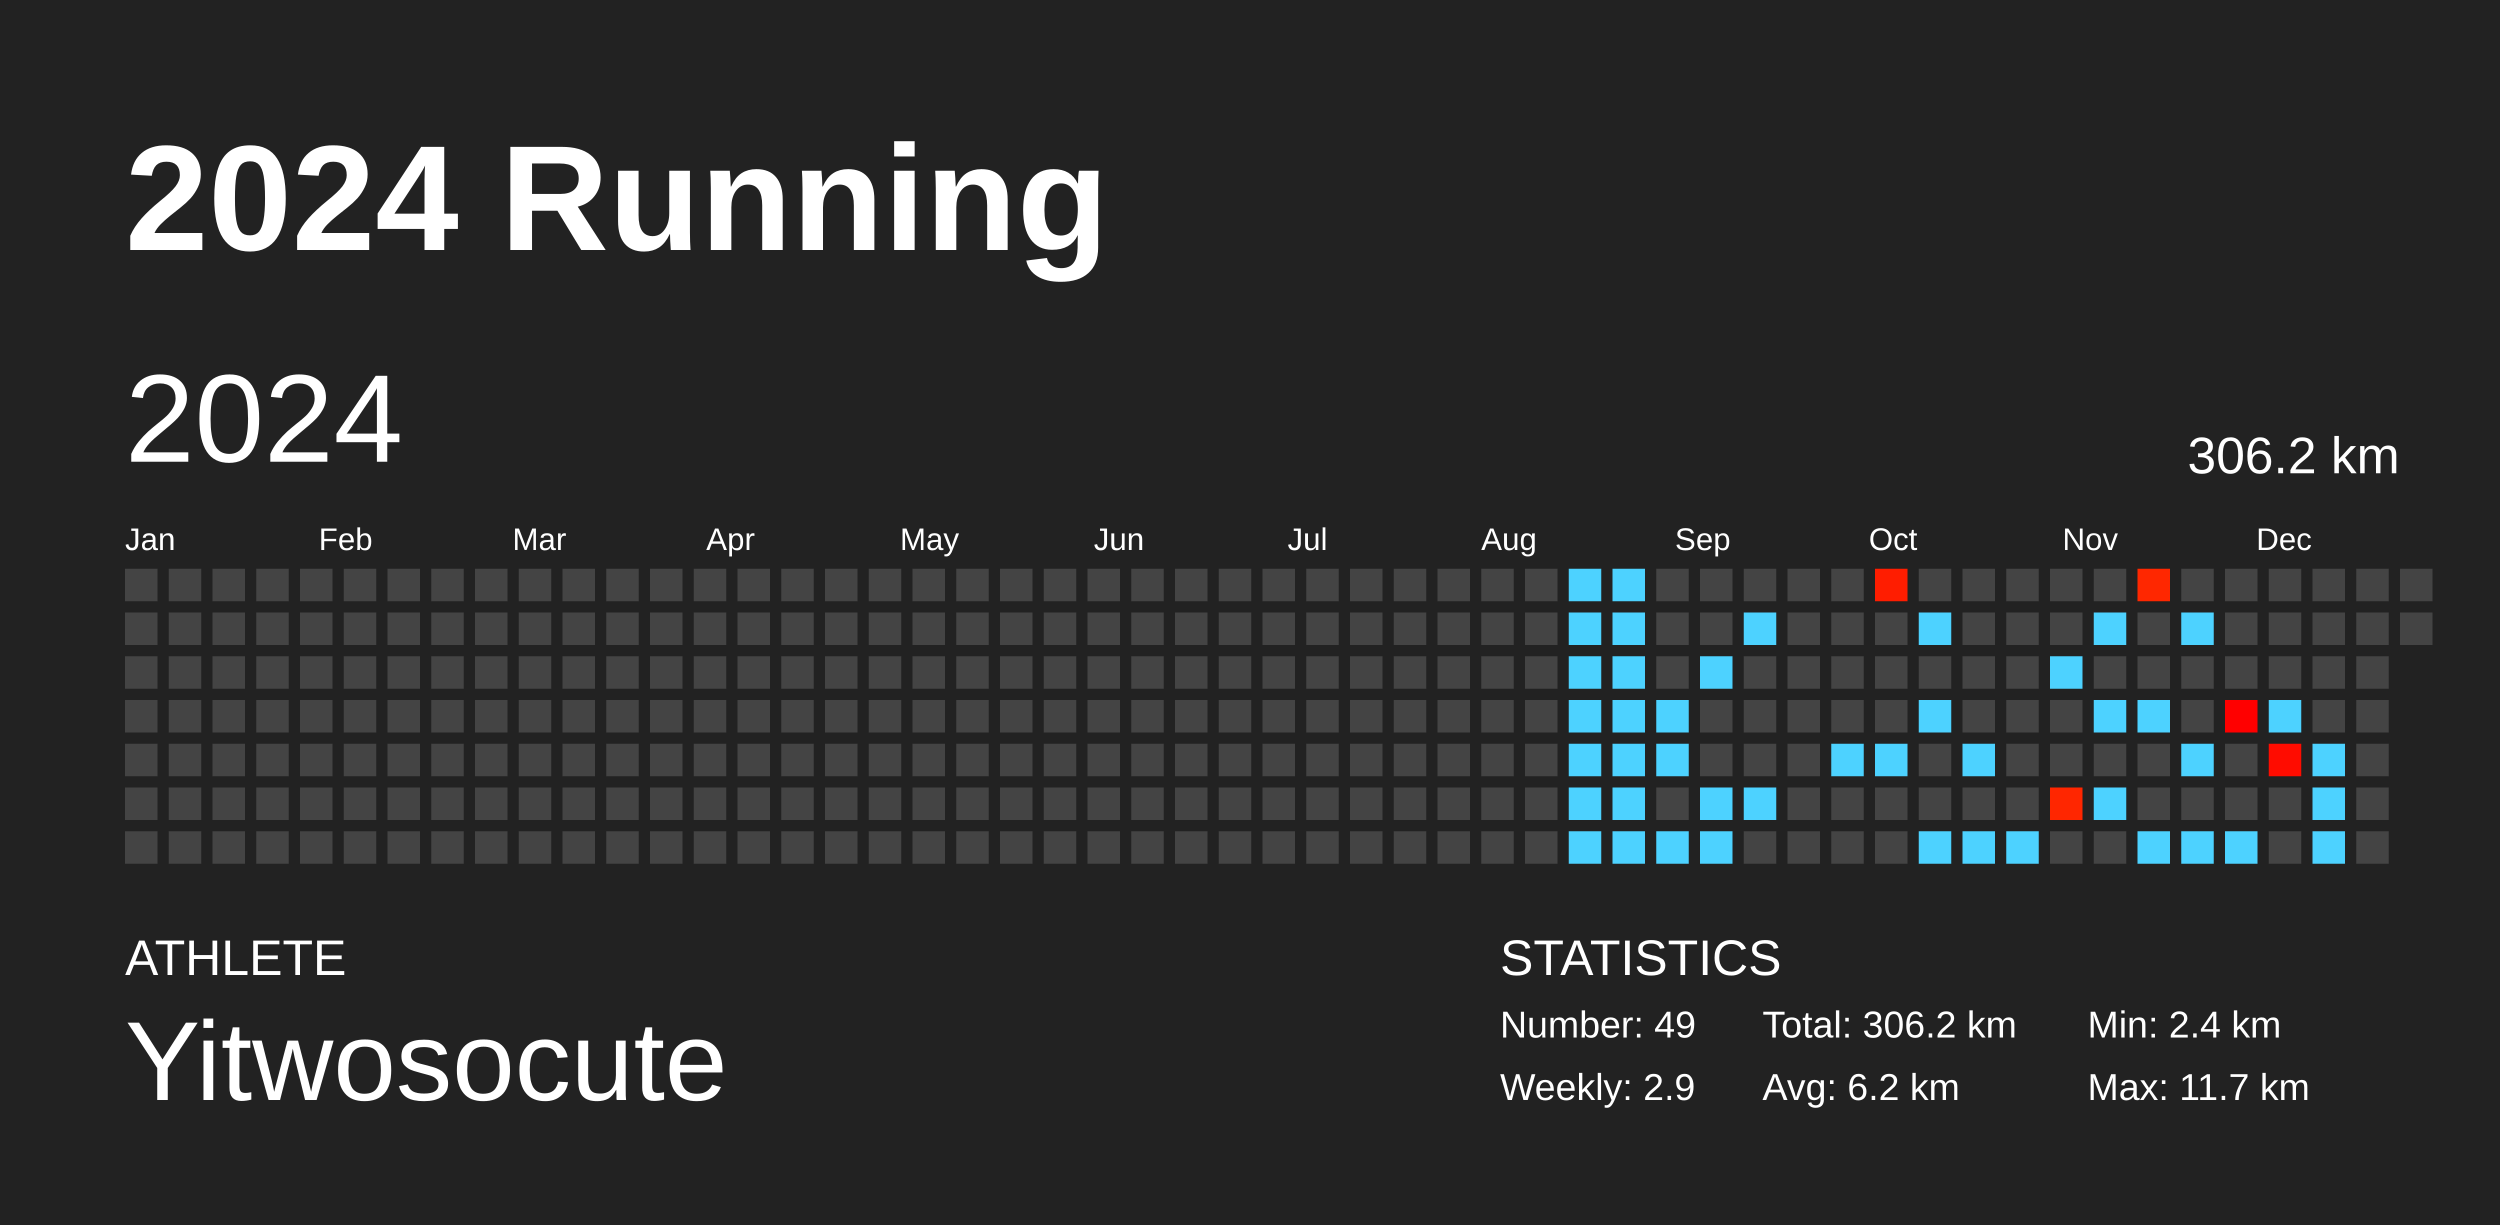
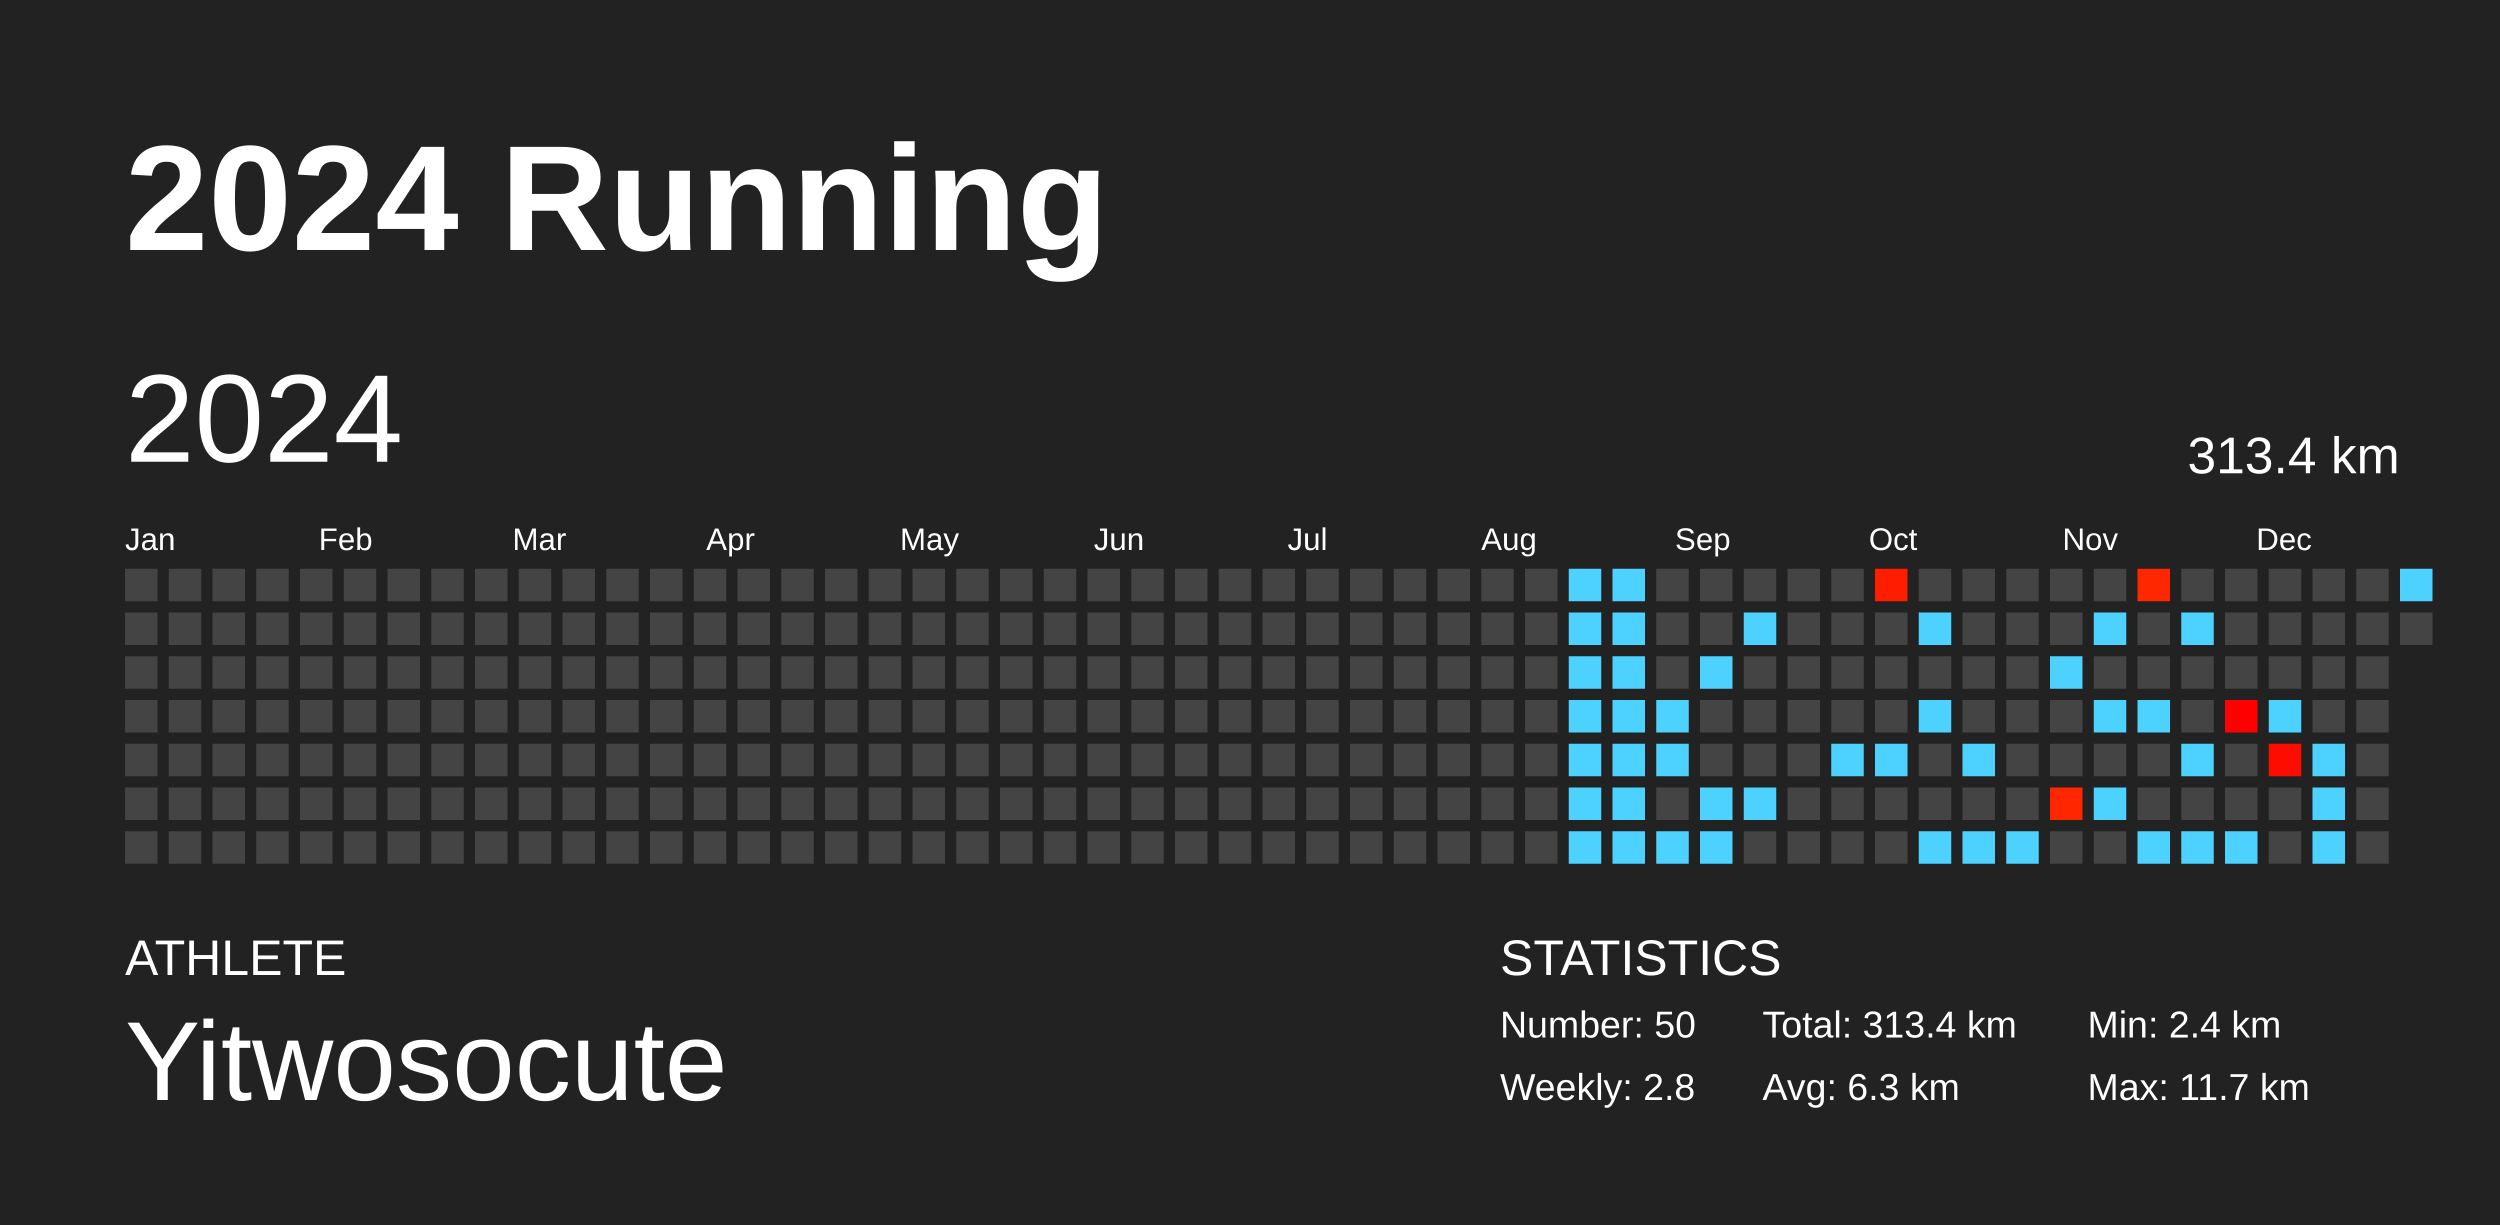
<svg xmlns="http://www.w3.org/2000/svg" baseProfile="full" height="98mm" version="1.1" viewBox="0,0,200,98" width="200mm">
  <defs />
  <rect fill="#222222" height="98" width="200" x="0" y="0" />
  <text fill="#FFFFFF" style="font-size:12px; font-family:Arial; font-weight:bold;" x="10" y="20">2024 Running</text>
  <text fill="#FFFFFF" style="font-size:4px; font-family:Arial" x="10" y="78">ATHLETE</text>
  <text fill="#FFFFFF" style="font-size:9px; font-family:Arial" x="10" y="88">Yitwosocute</text>
  <text fill="#FFFFFF" style="font-size:4px; font-family:Arial" x="120" y="78">STATISTICS</text>
-   <text fill="#FFFFFF" style="font-size:3px; font-family:Arial" x="120" y="83">Number: 49</text>
-   <text fill="#FFFFFF" style="font-size:3px; font-family:Arial" x="120" y="88">Weekly: 2.9</text>
-   <text fill="#FFFFFF" style="font-size:3px; font-family:Arial" x="141" y="83">Total: 306.2 km</text>
-   <text fill="#FFFFFF" style="font-size:3px; font-family:Arial" x="141" y="88">Avg: 6.2 km</text>
+   <text fill="#FFFFFF" style="font-size:3px; font-family:Arial" x="120" y="83">Number: 50</text>
+   <text fill="#FFFFFF" style="font-size:3px; font-family:Arial" x="120" y="88">Weekly: 2.8</text>
+   <text fill="#FFFFFF" style="font-size:3px; font-family:Arial" x="141" y="83">Total: 313.4 km</text>
+   <text fill="#FFFFFF" style="font-size:3px; font-family:Arial" x="141" y="88">Avg: 6.3 km</text>
  <text fill="#FFFFFF" style="font-size:3px; font-family:Arial" x="167" y="83">Min: 2.4 km</text>
  <text fill="#FFFFFF" style="font-size:3px; font-family:Arial" x="167" y="88">Max: 11.7 km</text>
  <text dominant-baseline="hanging" fill="#FFFFFF" style="font-size:10.0px; font-family:Arial;" x="10" y="30">2024</text>
-   <text dominant-baseline="hanging" fill="#FFFFFF" style="font-size:4.125px; font-family:Arial;" x="175" y="35">306.2 km</text>
+   <text dominant-baseline="hanging" fill="#FFFFFF" style="font-size:4.125px; font-family:Arial;" x="175" y="35">313.4 km</text>
  <text fill="#FFFFFF" style="font-size:2.5px; font-family:Arial" x="10.0" y="44">Jan</text>
  <text fill="#FFFFFF" style="font-size:2.5px; font-family:Arial" x="25.5" y="44">Feb</text>
  <text fill="#FFFFFF" style="font-size:2.5px; font-family:Arial" x="41.0" y="44">Mar</text>
  <text fill="#FFFFFF" style="font-size:2.5px; font-family:Arial" x="56.5" y="44">Apr</text>
  <text fill="#FFFFFF" style="font-size:2.5px; font-family:Arial" x="72.0" y="44">May</text>
  <text fill="#FFFFFF" style="font-size:2.5px; font-family:Arial" x="87.5" y="44">Jun</text>
  <text fill="#FFFFFF" style="font-size:2.5px; font-family:Arial" x="103.0" y="44">Jul</text>
  <text fill="#FFFFFF" style="font-size:2.5px; font-family:Arial" x="118.5" y="44">Aug</text>
  <text fill="#FFFFFF" style="font-size:2.5px; font-family:Arial" x="134.0" y="44">Sep</text>
  <text fill="#FFFFFF" style="font-size:2.5px; font-family:Arial" x="149.5" y="44">Oct</text>
  <text fill="#FFFFFF" style="font-size:2.5px; font-family:Arial" x="165.0" y="44">Nov</text>
  <text fill="#FFFFFF" style="font-size:2.5px; font-family:Arial" x="180.5" y="44">Dec</text>
  <rect fill="#444444" height="2.6" width="2.6" x="10.0" y="45.5" />
  <rect fill="#444444" height="2.6" width="2.6" x="10.0" y="49.0" />
  <rect fill="#444444" height="2.6" width="2.6" x="10.0" y="52.5" />
  <rect fill="#444444" height="2.6" width="2.6" x="10.0" y="56.0" />
  <rect fill="#444444" height="2.6" width="2.6" x="10.0" y="59.5" />
  <rect fill="#444444" height="2.6" width="2.6" x="10.0" y="63.0" />
  <rect fill="#444444" height="2.6" width="2.6" x="10.0" y="66.5" />
  <rect fill="#444444" height="2.6" width="2.6" x="13.5" y="45.5" />
  <rect fill="#444444" height="2.6" width="2.6" x="13.5" y="49.0" />
  <rect fill="#444444" height="2.6" width="2.6" x="13.5" y="52.5" />
  <rect fill="#444444" height="2.6" width="2.6" x="13.5" y="56.0" />
  <rect fill="#444444" height="2.6" width="2.6" x="13.5" y="59.5" />
  <rect fill="#444444" height="2.6" width="2.6" x="13.5" y="63.0" />
  <rect fill="#444444" height="2.6" width="2.6" x="13.5" y="66.5" />
  <rect fill="#444444" height="2.6" width="2.6" x="17.0" y="45.5" />
  <rect fill="#444444" height="2.6" width="2.6" x="17.0" y="49.0" />
  <rect fill="#444444" height="2.6" width="2.6" x="17.0" y="52.5" />
  <rect fill="#444444" height="2.6" width="2.6" x="17.0" y="56.0" />
  <rect fill="#444444" height="2.6" width="2.6" x="17.0" y="59.5" />
  <rect fill="#444444" height="2.6" width="2.6" x="17.0" y="63.0" />
  <rect fill="#444444" height="2.6" width="2.6" x="17.0" y="66.5" />
  <rect fill="#444444" height="2.6" width="2.6" x="20.5" y="45.5" />
  <rect fill="#444444" height="2.6" width="2.6" x="20.5" y="49.0" />
  <rect fill="#444444" height="2.6" width="2.6" x="20.5" y="52.5" />
  <rect fill="#444444" height="2.6" width="2.6" x="20.5" y="56.0" />
  <rect fill="#444444" height="2.6" width="2.6" x="20.5" y="59.5" />
  <rect fill="#444444" height="2.6" width="2.6" x="20.5" y="63.0" />
  <rect fill="#444444" height="2.6" width="2.6" x="20.5" y="66.5" />
  <rect fill="#444444" height="2.6" width="2.6" x="24.0" y="45.5" />
  <rect fill="#444444" height="2.6" width="2.6" x="24.0" y="49.0" />
  <rect fill="#444444" height="2.6" width="2.6" x="24.0" y="52.5" />
  <rect fill="#444444" height="2.6" width="2.6" x="24.0" y="56.0" />
  <rect fill="#444444" height="2.6" width="2.6" x="24.0" y="59.5" />
  <rect fill="#444444" height="2.6" width="2.6" x="24.0" y="63.0" />
  <rect fill="#444444" height="2.6" width="2.6" x="24.0" y="66.5" />
  <rect fill="#444444" height="2.6" width="2.6" x="27.5" y="45.5" />
  <rect fill="#444444" height="2.6" width="2.6" x="27.5" y="49.0" />
  <rect fill="#444444" height="2.6" width="2.6" x="27.5" y="52.5" />
  <rect fill="#444444" height="2.6" width="2.6" x="27.5" y="56.0" />
  <rect fill="#444444" height="2.6" width="2.6" x="27.5" y="59.5" />
  <rect fill="#444444" height="2.6" width="2.6" x="27.5" y="63.0" />
  <rect fill="#444444" height="2.6" width="2.6" x="27.5" y="66.5" />
  <rect fill="#444444" height="2.6" width="2.6" x="31.0" y="45.5" />
  <rect fill="#444444" height="2.6" width="2.6" x="31.0" y="49.0" />
  <rect fill="#444444" height="2.6" width="2.6" x="31.0" y="52.5" />
  <rect fill="#444444" height="2.6" width="2.6" x="31.0" y="56.0" />
  <rect fill="#444444" height="2.6" width="2.6" x="31.0" y="59.5" />
  <rect fill="#444444" height="2.6" width="2.6" x="31.0" y="63.0" />
  <rect fill="#444444" height="2.6" width="2.6" x="31.0" y="66.5" />
  <rect fill="#444444" height="2.6" width="2.6" x="34.5" y="45.5" />
  <rect fill="#444444" height="2.6" width="2.6" x="34.5" y="49.0" />
  <rect fill="#444444" height="2.6" width="2.6" x="34.5" y="52.5" />
  <rect fill="#444444" height="2.6" width="2.6" x="34.5" y="56.0" />
  <rect fill="#444444" height="2.6" width="2.6" x="34.5" y="59.5" />
  <rect fill="#444444" height="2.6" width="2.6" x="34.5" y="63.0" />
  <rect fill="#444444" height="2.6" width="2.6" x="34.5" y="66.5" />
  <rect fill="#444444" height="2.6" width="2.6" x="38.0" y="45.5" />
  <rect fill="#444444" height="2.6" width="2.6" x="38.0" y="49.0" />
  <rect fill="#444444" height="2.6" width="2.6" x="38.0" y="52.5" />
  <rect fill="#444444" height="2.6" width="2.6" x="38.0" y="56.0" />
  <rect fill="#444444" height="2.6" width="2.6" x="38.0" y="59.5" />
  <rect fill="#444444" height="2.6" width="2.6" x="38.0" y="63.0" />
  <rect fill="#444444" height="2.6" width="2.6" x="38.0" y="66.5" />
  <rect fill="#444444" height="2.6" width="2.6" x="41.5" y="45.5" />
  <rect fill="#444444" height="2.6" width="2.6" x="41.5" y="49.0" />
  <rect fill="#444444" height="2.6" width="2.6" x="41.5" y="52.5" />
  <rect fill="#444444" height="2.6" width="2.6" x="41.5" y="56.0" />
  <rect fill="#444444" height="2.6" width="2.6" x="41.5" y="59.5" />
  <rect fill="#444444" height="2.6" width="2.6" x="41.5" y="63.0" />
  <rect fill="#444444" height="2.6" width="2.6" x="41.5" y="66.5" />
  <rect fill="#444444" height="2.6" width="2.6" x="45.0" y="45.5" />
  <rect fill="#444444" height="2.6" width="2.6" x="45.0" y="49.0" />
  <rect fill="#444444" height="2.6" width="2.6" x="45.0" y="52.5" />
  <rect fill="#444444" height="2.6" width="2.6" x="45.0" y="56.0" />
  <rect fill="#444444" height="2.6" width="2.6" x="45.0" y="59.5" />
  <rect fill="#444444" height="2.6" width="2.6" x="45.0" y="63.0" />
  <rect fill="#444444" height="2.6" width="2.6" x="45.0" y="66.5" />
  <rect fill="#444444" height="2.6" width="2.6" x="48.5" y="45.5" />
  <rect fill="#444444" height="2.6" width="2.6" x="48.5" y="49.0" />
  <rect fill="#444444" height="2.6" width="2.6" x="48.5" y="52.5" />
  <rect fill="#444444" height="2.6" width="2.6" x="48.5" y="56.0" />
  <rect fill="#444444" height="2.6" width="2.6" x="48.5" y="59.5" />
  <rect fill="#444444" height="2.6" width="2.6" x="48.5" y="63.0" />
  <rect fill="#444444" height="2.6" width="2.6" x="48.5" y="66.5" />
  <rect fill="#444444" height="2.6" width="2.6" x="52.0" y="45.5" />
  <rect fill="#444444" height="2.6" width="2.6" x="52.0" y="49.0" />
  <rect fill="#444444" height="2.6" width="2.6" x="52.0" y="52.5" />
  <rect fill="#444444" height="2.6" width="2.6" x="52.0" y="56.0" />
  <rect fill="#444444" height="2.6" width="2.6" x="52.0" y="59.5" />
  <rect fill="#444444" height="2.6" width="2.6" x="52.0" y="63.0" />
  <rect fill="#444444" height="2.6" width="2.6" x="52.0" y="66.5" />
  <rect fill="#444444" height="2.6" width="2.6" x="55.5" y="45.5" />
  <rect fill="#444444" height="2.6" width="2.6" x="55.5" y="49.0" />
  <rect fill="#444444" height="2.6" width="2.6" x="55.5" y="52.5" />
  <rect fill="#444444" height="2.6" width="2.6" x="55.5" y="56.0" />
  <rect fill="#444444" height="2.6" width="2.6" x="55.5" y="59.5" />
  <rect fill="#444444" height="2.6" width="2.6" x="55.5" y="63.0" />
  <rect fill="#444444" height="2.6" width="2.6" x="55.5" y="66.5" />
  <rect fill="#444444" height="2.6" width="2.6" x="59.0" y="45.5" />
  <rect fill="#444444" height="2.6" width="2.6" x="59.0" y="49.0" />
  <rect fill="#444444" height="2.6" width="2.6" x="59.0" y="52.5" />
  <rect fill="#444444" height="2.6" width="2.6" x="59.0" y="56.0" />
  <rect fill="#444444" height="2.6" width="2.6" x="59.0" y="59.5" />
  <rect fill="#444444" height="2.6" width="2.6" x="59.0" y="63.0" />
  <rect fill="#444444" height="2.6" width="2.6" x="59.0" y="66.5" />
  <rect fill="#444444" height="2.6" width="2.6" x="62.5" y="45.5" />
  <rect fill="#444444" height="2.6" width="2.6" x="62.5" y="49.0" />
  <rect fill="#444444" height="2.6" width="2.6" x="62.5" y="52.5" />
  <rect fill="#444444" height="2.6" width="2.6" x="62.5" y="56.0" />
  <rect fill="#444444" height="2.6" width="2.6" x="62.5" y="59.5" />
  <rect fill="#444444" height="2.6" width="2.6" x="62.5" y="63.0" />
  <rect fill="#444444" height="2.6" width="2.6" x="62.5" y="66.5" />
  <rect fill="#444444" height="2.6" width="2.6" x="66.0" y="45.5" />
  <rect fill="#444444" height="2.6" width="2.6" x="66.0" y="49.0" />
  <rect fill="#444444" height="2.6" width="2.6" x="66.0" y="52.5" />
  <rect fill="#444444" height="2.6" width="2.6" x="66.0" y="56.0" />
  <rect fill="#444444" height="2.6" width="2.6" x="66.0" y="59.5" />
  <rect fill="#444444" height="2.6" width="2.6" x="66.0" y="63.0" />
  <rect fill="#444444" height="2.6" width="2.6" x="66.0" y="66.5" />
  <rect fill="#444444" height="2.6" width="2.6" x="69.5" y="45.5" />
  <rect fill="#444444" height="2.6" width="2.6" x="69.5" y="49.0" />
  <rect fill="#444444" height="2.6" width="2.6" x="69.5" y="52.5" />
  <rect fill="#444444" height="2.6" width="2.6" x="69.5" y="56.0" />
  <rect fill="#444444" height="2.6" width="2.6" x="69.5" y="59.5" />
  <rect fill="#444444" height="2.6" width="2.6" x="69.5" y="63.0" />
  <rect fill="#444444" height="2.6" width="2.6" x="69.5" y="66.5" />
  <rect fill="#444444" height="2.6" width="2.6" x="73.0" y="45.5" />
  <rect fill="#444444" height="2.6" width="2.6" x="73.0" y="49.0" />
  <rect fill="#444444" height="2.6" width="2.6" x="73.0" y="52.5" />
  <rect fill="#444444" height="2.6" width="2.6" x="73.0" y="56.0" />
  <rect fill="#444444" height="2.6" width="2.6" x="73.0" y="59.5" />
  <rect fill="#444444" height="2.6" width="2.6" x="73.0" y="63.0" />
  <rect fill="#444444" height="2.6" width="2.6" x="73.0" y="66.5" />
  <rect fill="#444444" height="2.6" width="2.6" x="76.5" y="45.5" />
  <rect fill="#444444" height="2.6" width="2.6" x="76.5" y="49.0" />
  <rect fill="#444444" height="2.6" width="2.6" x="76.5" y="52.5" />
  <rect fill="#444444" height="2.6" width="2.6" x="76.5" y="56.0" />
  <rect fill="#444444" height="2.6" width="2.6" x="76.5" y="59.5" />
  <rect fill="#444444" height="2.6" width="2.6" x="76.5" y="63.0" />
  <rect fill="#444444" height="2.6" width="2.6" x="76.5" y="66.5" />
  <rect fill="#444444" height="2.6" width="2.6" x="80.0" y="45.5" />
  <rect fill="#444444" height="2.6" width="2.6" x="80.0" y="49.0" />
  <rect fill="#444444" height="2.6" width="2.6" x="80.0" y="52.5" />
  <rect fill="#444444" height="2.6" width="2.6" x="80.0" y="56.0" />
  <rect fill="#444444" height="2.6" width="2.6" x="80.0" y="59.5" />
  <rect fill="#444444" height="2.6" width="2.6" x="80.0" y="63.0" />
  <rect fill="#444444" height="2.6" width="2.6" x="80.0" y="66.5" />
  <rect fill="#444444" height="2.6" width="2.6" x="83.5" y="45.5" />
  <rect fill="#444444" height="2.6" width="2.6" x="83.5" y="49.0" />
  <rect fill="#444444" height="2.6" width="2.6" x="83.5" y="52.5" />
  <rect fill="#444444" height="2.6" width="2.6" x="83.5" y="56.0" />
  <rect fill="#444444" height="2.6" width="2.6" x="83.5" y="59.5" />
  <rect fill="#444444" height="2.6" width="2.6" x="83.5" y="63.0" />
  <rect fill="#444444" height="2.6" width="2.6" x="83.5" y="66.5" />
  <rect fill="#444444" height="2.6" width="2.6" x="87.0" y="45.5" />
  <rect fill="#444444" height="2.6" width="2.6" x="87.0" y="49.0" />
  <rect fill="#444444" height="2.6" width="2.6" x="87.0" y="52.5" />
  <rect fill="#444444" height="2.6" width="2.6" x="87.0" y="56.0" />
  <rect fill="#444444" height="2.6" width="2.6" x="87.0" y="59.5" />
  <rect fill="#444444" height="2.6" width="2.6" x="87.0" y="63.0" />
  <rect fill="#444444" height="2.6" width="2.6" x="87.0" y="66.5" />
  <rect fill="#444444" height="2.6" width="2.6" x="90.5" y="45.5" />
  <rect fill="#444444" height="2.6" width="2.6" x="90.5" y="49.0" />
  <rect fill="#444444" height="2.6" width="2.6" x="90.5" y="52.5" />
  <rect fill="#444444" height="2.6" width="2.6" x="90.5" y="56.0" />
  <rect fill="#444444" height="2.6" width="2.6" x="90.5" y="59.5" />
  <rect fill="#444444" height="2.6" width="2.6" x="90.5" y="63.0" />
  <rect fill="#444444" height="2.6" width="2.6" x="90.5" y="66.5" />
  <rect fill="#444444" height="2.6" width="2.6" x="94.0" y="45.5" />
  <rect fill="#444444" height="2.6" width="2.6" x="94.0" y="49.0" />
  <rect fill="#444444" height="2.6" width="2.6" x="94.0" y="52.5" />
  <rect fill="#444444" height="2.6" width="2.6" x="94.0" y="56.0" />
  <rect fill="#444444" height="2.6" width="2.6" x="94.0" y="59.5" />
  <rect fill="#444444" height="2.6" width="2.6" x="94.0" y="63.0" />
  <rect fill="#444444" height="2.6" width="2.6" x="94.0" y="66.5" />
  <rect fill="#444444" height="2.6" width="2.6" x="97.5" y="45.5" />
  <rect fill="#444444" height="2.6" width="2.6" x="97.5" y="49.0" />
  <rect fill="#444444" height="2.6" width="2.6" x="97.5" y="52.5" />
  <rect fill="#444444" height="2.6" width="2.6" x="97.5" y="56.0" />
  <rect fill="#444444" height="2.6" width="2.6" x="97.5" y="59.5" />
  <rect fill="#444444" height="2.6" width="2.6" x="97.5" y="63.0" />
  <rect fill="#444444" height="2.6" width="2.6" x="97.5" y="66.5" />
  <rect fill="#444444" height="2.6" width="2.6" x="101.0" y="45.5" />
  <rect fill="#444444" height="2.6" width="2.6" x="101.0" y="49.0" />
  <rect fill="#444444" height="2.6" width="2.6" x="101.0" y="52.5" />
  <rect fill="#444444" height="2.6" width="2.6" x="101.0" y="56.0" />
  <rect fill="#444444" height="2.6" width="2.6" x="101.0" y="59.5" />
  <rect fill="#444444" height="2.6" width="2.6" x="101.0" y="63.0" />
  <rect fill="#444444" height="2.6" width="2.6" x="101.0" y="66.5" />
  <rect fill="#444444" height="2.6" width="2.6" x="104.5" y="45.5" />
  <rect fill="#444444" height="2.6" width="2.6" x="104.5" y="49.0" />
  <rect fill="#444444" height="2.6" width="2.6" x="104.5" y="52.5" />
  <rect fill="#444444" height="2.6" width="2.6" x="104.5" y="56.0" />
  <rect fill="#444444" height="2.6" width="2.6" x="104.5" y="59.5" />
  <rect fill="#444444" height="2.6" width="2.6" x="104.5" y="63.0" />
  <rect fill="#444444" height="2.6" width="2.6" x="104.5" y="66.5" />
  <rect fill="#444444" height="2.6" width="2.6" x="108.0" y="45.5" />
  <rect fill="#444444" height="2.6" width="2.6" x="108.0" y="49.0" />
  <rect fill="#444444" height="2.6" width="2.6" x="108.0" y="52.5" />
  <rect fill="#444444" height="2.6" width="2.6" x="108.0" y="56.0" />
  <rect fill="#444444" height="2.6" width="2.6" x="108.0" y="59.5" />
  <rect fill="#444444" height="2.6" width="2.6" x="108.0" y="63.0" />
  <rect fill="#444444" height="2.6" width="2.6" x="108.0" y="66.5" />
  <rect fill="#444444" height="2.6" width="2.6" x="111.5" y="45.5" />
  <rect fill="#444444" height="2.6" width="2.6" x="111.5" y="49.0" />
  <rect fill="#444444" height="2.6" width="2.6" x="111.5" y="52.5" />
  <rect fill="#444444" height="2.6" width="2.6" x="111.5" y="56.0" />
  <rect fill="#444444" height="2.6" width="2.6" x="111.5" y="59.5" />
  <rect fill="#444444" height="2.6" width="2.6" x="111.5" y="63.0" />
  <rect fill="#444444" height="2.6" width="2.6" x="111.5" y="66.5" />
  <rect fill="#444444" height="2.6" width="2.6" x="115.0" y="45.5" />
  <rect fill="#444444" height="2.6" width="2.6" x="115.0" y="49.0" />
  <rect fill="#444444" height="2.6" width="2.6" x="115.0" y="52.5" />
  <rect fill="#444444" height="2.6" width="2.6" x="115.0" y="56.0" />
  <rect fill="#444444" height="2.6" width="2.6" x="115.0" y="59.5" />
  <rect fill="#444444" height="2.6" width="2.6" x="115.0" y="63.0" />
  <rect fill="#444444" height="2.6" width="2.6" x="115.0" y="66.5" />
  <rect fill="#444444" height="2.6" width="2.6" x="118.5" y="45.5" />
  <rect fill="#444444" height="2.6" width="2.6" x="118.5" y="49.0" />
  <rect fill="#444444" height="2.6" width="2.6" x="118.5" y="52.5" />
  <rect fill="#444444" height="2.6" width="2.6" x="118.5" y="56.0" />
  <rect fill="#444444" height="2.6" width="2.6" x="118.5" y="59.5" />
  <rect fill="#444444" height="2.6" width="2.6" x="118.5" y="63.0" />
  <rect fill="#444444" height="2.6" width="2.6" x="118.5" y="66.5" />
  <rect fill="#444444" height="2.6" width="2.6" x="122.0" y="45.5" />
  <rect fill="#444444" height="2.6" width="2.6" x="122.0" y="49.0" />
  <rect fill="#444444" height="2.6" width="2.6" x="122.0" y="52.5" />
  <rect fill="#444444" height="2.6" width="2.6" x="122.0" y="56.0" />
  <rect fill="#444444" height="2.6" width="2.6" x="122.0" y="59.5" />
  <rect fill="#444444" height="2.6" width="2.6" x="122.0" y="63.0" />
  <rect fill="#444444" height="2.6" width="2.6" x="122.0" y="66.5" />
  <rect fill="#4dd2ff" height="2.6" width="2.6" x="125.5" y="45.5" />
  <rect fill="#4dd2ff" height="2.6" width="2.6" x="125.5" y="49.0" />
  <rect fill="#4dd2ff" height="2.6" width="2.6" x="125.5" y="52.5" />
  <rect fill="#4dd2ff" height="2.6" width="2.6" x="125.5" y="56.0" />
  <rect fill="#4dd2ff" height="2.6" width="2.6" x="125.5" y="59.5" />
  <rect fill="#4dd2ff" height="2.6" width="2.6" x="125.5" y="63.0" />
  <rect fill="#4dd2ff" height="2.6" width="2.6" x="125.5" y="66.5" />
  <rect fill="#4dd2ff" height="2.6" width="2.6" x="129.0" y="45.5" />
  <rect fill="#4dd2ff" height="2.6" width="2.6" x="129.0" y="49.0" />
  <rect fill="#4dd2ff" height="2.6" width="2.6" x="129.0" y="52.5" />
  <rect fill="#4dd2ff" height="2.6" width="2.6" x="129.0" y="56.0" />
  <rect fill="#4dd2ff" height="2.6" width="2.6" x="129.0" y="59.5" />
  <rect fill="#4dd2ff" height="2.6" width="2.6" x="129.0" y="63.0" />
  <rect fill="#4dd2ff" height="2.6" width="2.6" x="129.0" y="66.5" />
  <rect fill="#444444" height="2.6" width="2.6" x="132.5" y="45.5" />
  <rect fill="#444444" height="2.6" width="2.6" x="132.5" y="49.0" />
  <rect fill="#444444" height="2.6" width="2.6" x="132.5" y="52.5" />
  <rect fill="#4dd2ff" height="2.6" width="2.6" x="132.5" y="56.0" />
  <rect fill="#4dd2ff" height="2.6" width="2.6" x="132.5" y="59.5" />
  <rect fill="#444444" height="2.6" width="2.6" x="132.5" y="63.0" />
  <rect fill="#4dd2ff" height="2.6" width="2.6" x="132.5" y="66.5" />
  <rect fill="#444444" height="2.6" width="2.6" x="136.0" y="45.5" />
  <rect fill="#444444" height="2.6" width="2.6" x="136.0" y="49.0" />
  <rect fill="#4dd2ff" height="2.6" width="2.6" x="136.0" y="52.5" />
  <rect fill="#444444" height="2.6" width="2.6" x="136.0" y="56.0" />
  <rect fill="#444444" height="2.6" width="2.6" x="136.0" y="59.5" />
  <rect fill="#4dd2ff" height="2.6" width="2.6" x="136.0" y="63.0" />
  <rect fill="#4dd2ff" height="2.6" width="2.6" x="136.0" y="66.5" />
  <rect fill="#444444" height="2.6" width="2.6" x="139.5" y="45.5" />
  <rect fill="#4dd2ff" height="2.6" width="2.6" x="139.5" y="49.0" />
  <rect fill="#444444" height="2.6" width="2.6" x="139.5" y="52.5" />
  <rect fill="#444444" height="2.6" width="2.6" x="139.5" y="56.0" />
  <rect fill="#444444" height="2.6" width="2.6" x="139.5" y="59.5" />
  <rect fill="#4dd2ff" height="2.6" width="2.6" x="139.5" y="63.0" />
  <rect fill="#444444" height="2.6" width="2.6" x="139.5" y="66.5" />
  <rect fill="#444444" height="2.6" width="2.6" x="143.0" y="45.5" />
  <rect fill="#444444" height="2.6" width="2.6" x="143.0" y="49.0" />
  <rect fill="#444444" height="2.6" width="2.6" x="143.0" y="52.5" />
  <rect fill="#444444" height="2.6" width="2.6" x="143.0" y="56.0" />
  <rect fill="#444444" height="2.6" width="2.6" x="143.0" y="59.5" />
  <rect fill="#444444" height="2.6" width="2.6" x="143.0" y="63.0" />
  <rect fill="#444444" height="2.6" width="2.6" x="143.0" y="66.5" />
  <rect fill="#444444" height="2.6" width="2.6" x="146.5" y="45.5" />
  <rect fill="#444444" height="2.6" width="2.6" x="146.5" y="49.0" />
  <rect fill="#444444" height="2.6" width="2.6" x="146.5" y="52.5" />
  <rect fill="#444444" height="2.6" width="2.6" x="146.5" y="56.0" />
  <rect fill="#4dd2ff" height="2.6" width="2.6" x="146.5" y="59.5" />
  <rect fill="#444444" height="2.6" width="2.6" x="146.5" y="63.0" />
  <rect fill="#444444" height="2.6" width="2.6" x="146.5" y="66.5" />
  <rect fill="#ff1d00" height="2.6" width="2.6" x="150.0" y="45.5" />
  <rect fill="#444444" height="2.6" width="2.6" x="150.0" y="49.0" />
  <rect fill="#444444" height="2.6" width="2.6" x="150.0" y="52.5" />
  <rect fill="#444444" height="2.6" width="2.6" x="150.0" y="56.0" />
  <rect fill="#4dd2ff" height="2.6" width="2.6" x="150.0" y="59.5" />
  <rect fill="#444444" height="2.6" width="2.6" x="150.0" y="63.0" />
  <rect fill="#444444" height="2.6" width="2.6" x="150.0" y="66.5" />
  <rect fill="#444444" height="2.6" width="2.6" x="153.5" y="45.5" />
  <rect fill="#4dd2ff" height="2.6" width="2.6" x="153.5" y="49.0" />
  <rect fill="#444444" height="2.6" width="2.6" x="153.5" y="52.5" />
  <rect fill="#4dd2ff" height="2.6" width="2.6" x="153.5" y="56.0" />
  <rect fill="#444444" height="2.6" width="2.6" x="153.5" y="59.5" />
  <rect fill="#444444" height="2.6" width="2.6" x="153.5" y="63.0" />
  <rect fill="#4dd2ff" height="2.6" width="2.6" x="153.5" y="66.5" />
  <rect fill="#444444" height="2.6" width="2.6" x="157.0" y="45.5" />
  <rect fill="#444444" height="2.6" width="2.6" x="157.0" y="49.0" />
  <rect fill="#444444" height="2.6" width="2.6" x="157.0" y="52.5" />
  <rect fill="#444444" height="2.6" width="2.6" x="157.0" y="56.0" />
  <rect fill="#4dd2ff" height="2.6" width="2.6" x="157.0" y="59.5" />
  <rect fill="#444444" height="2.6" width="2.6" x="157.0" y="63.0" />
  <rect fill="#4dd2ff" height="2.6" width="2.6" x="157.0" y="66.5" />
  <rect fill="#444444" height="2.6" width="2.6" x="160.5" y="45.5" />
  <rect fill="#444444" height="2.6" width="2.6" x="160.5" y="49.0" />
  <rect fill="#444444" height="2.6" width="2.6" x="160.5" y="52.5" />
  <rect fill="#444444" height="2.6" width="2.6" x="160.5" y="56.0" />
  <rect fill="#444444" height="2.6" width="2.6" x="160.5" y="59.5" />
  <rect fill="#444444" height="2.6" width="2.6" x="160.5" y="63.0" />
  <rect fill="#4dd2ff" height="2.6" width="2.6" x="160.5" y="66.5" />
  <rect fill="#444444" height="2.6" width="2.6" x="164.0" y="45.5" />
  <rect fill="#444444" height="2.6" width="2.6" x="164.0" y="49.0" />
  <rect fill="#4dd2ff" height="2.6" width="2.6" x="164.0" y="52.5" />
  <rect fill="#444444" height="2.6" width="2.6" x="164.0" y="56.0" />
  <rect fill="#444444" height="2.6" width="2.6" x="164.0" y="59.5" />
  <rect fill="#ff2600" height="2.6" width="2.6" x="164.0" y="63.0" />
  <rect fill="#444444" height="2.6" width="2.6" x="164.0" y="66.5" />
  <rect fill="#444444" height="2.6" width="2.6" x="167.5" y="45.5" />
  <rect fill="#4dd2ff" height="2.6" width="2.6" x="167.5" y="49.0" />
  <rect fill="#444444" height="2.6" width="2.6" x="167.5" y="52.5" />
  <rect fill="#4dd2ff" height="2.6" width="2.6" x="167.5" y="56.0" />
  <rect fill="#444444" height="2.6" width="2.6" x="167.5" y="59.5" />
  <rect fill="#4dd2ff" height="2.6" width="2.6" x="167.5" y="63.0" />
  <rect fill="#444444" height="2.6" width="2.6" x="167.5" y="66.5" />
  <rect fill="#ff2700" height="2.6" width="2.6" x="171.0" y="45.5" />
  <rect fill="#444444" height="2.6" width="2.6" x="171.0" y="49.0" />
  <rect fill="#444444" height="2.6" width="2.6" x="171.0" y="52.5" />
  <rect fill="#4dd2ff" height="2.6" width="2.6" x="171.0" y="56.0" />
  <rect fill="#444444" height="2.6" width="2.6" x="171.0" y="59.5" />
  <rect fill="#444444" height="2.6" width="2.6" x="171.0" y="63.0" />
  <rect fill="#4dd2ff" height="2.6" width="2.6" x="171.0" y="66.5" />
  <rect fill="#444444" height="2.6" width="2.6" x="174.5" y="45.5" />
  <rect fill="#4dd2ff" height="2.6" width="2.6" x="174.5" y="49.0" />
  <rect fill="#444444" height="2.6" width="2.6" x="174.5" y="52.5" />
  <rect fill="#444444" height="2.6" width="2.6" x="174.5" y="56.0" />
  <rect fill="#4dd2ff" height="2.6" width="2.6" x="174.5" y="59.5" />
  <rect fill="#444444" height="2.6" width="2.6" x="174.5" y="63.0" />
  <rect fill="#4dd2ff" height="2.6" width="2.6" x="174.5" y="66.5" />
  <rect fill="#444444" height="2.6" width="2.6" x="178.0" y="45.5" />
  <rect fill="#444444" height="2.6" width="2.6" x="178.0" y="49.0" />
  <rect fill="#444444" height="2.6" width="2.6" x="178.0" y="52.5" />
  <rect fill="#ff0000" height="2.6" width="2.6" x="178.0" y="56.0" />
  <rect fill="#444444" height="2.6" width="2.6" x="178.0" y="59.5" />
  <rect fill="#444444" height="2.6" width="2.6" x="178.0" y="63.0" />
  <rect fill="#4dd2ff" height="2.6" width="2.6" x="178.0" y="66.5" />
  <rect fill="#444444" height="2.6" width="2.6" x="181.5" y="45.5" />
  <rect fill="#444444" height="2.6" width="2.6" x="181.5" y="49.0" />
  <rect fill="#444444" height="2.6" width="2.6" x="181.5" y="52.5" />
  <rect fill="#4dd2ff" height="2.6" width="2.6" x="181.5" y="56.0" />
  <rect fill="#ff0c00" height="2.6" width="2.6" x="181.5" y="59.5" />
  <rect fill="#444444" height="2.6" width="2.6" x="181.5" y="63.0" />
  <rect fill="#444444" height="2.6" width="2.6" x="181.5" y="66.5" />
  <rect fill="#444444" height="2.6" width="2.6" x="185.0" y="45.5" />
  <rect fill="#444444" height="2.6" width="2.6" x="185.0" y="49.0" />
  <rect fill="#444444" height="2.6" width="2.6" x="185.0" y="52.5" />
  <rect fill="#444444" height="2.6" width="2.6" x="185.0" y="56.0" />
  <rect fill="#4dd2ff" height="2.6" width="2.6" x="185.0" y="59.5" />
  <rect fill="#4dd2ff" height="2.6" width="2.6" x="185.0" y="63.0" />
  <rect fill="#4dd2ff" height="2.6" width="2.6" x="185.0" y="66.5" />
  <rect fill="#444444" height="2.6" width="2.6" x="188.5" y="45.5" />
  <rect fill="#444444" height="2.6" width="2.6" x="188.5" y="49.0" />
  <rect fill="#444444" height="2.6" width="2.6" x="188.5" y="52.5" />
  <rect fill="#444444" height="2.6" width="2.6" x="188.5" y="56.0" />
  <rect fill="#444444" height="2.6" width="2.6" x="188.5" y="59.5" />
  <rect fill="#444444" height="2.6" width="2.6" x="188.5" y="63.0" />
  <rect fill="#444444" height="2.6" width="2.6" x="188.5" y="66.5" />
-   <rect fill="#444444" height="2.6" width="2.6" x="192.0" y="45.5" />
+   <rect fill="#4dd2ff" height="2.6" width="2.6" x="192.0" y="45.5" />
  <rect fill="#444444" height="2.6" width="2.6" x="192.0" y="49.0" />
</svg>
